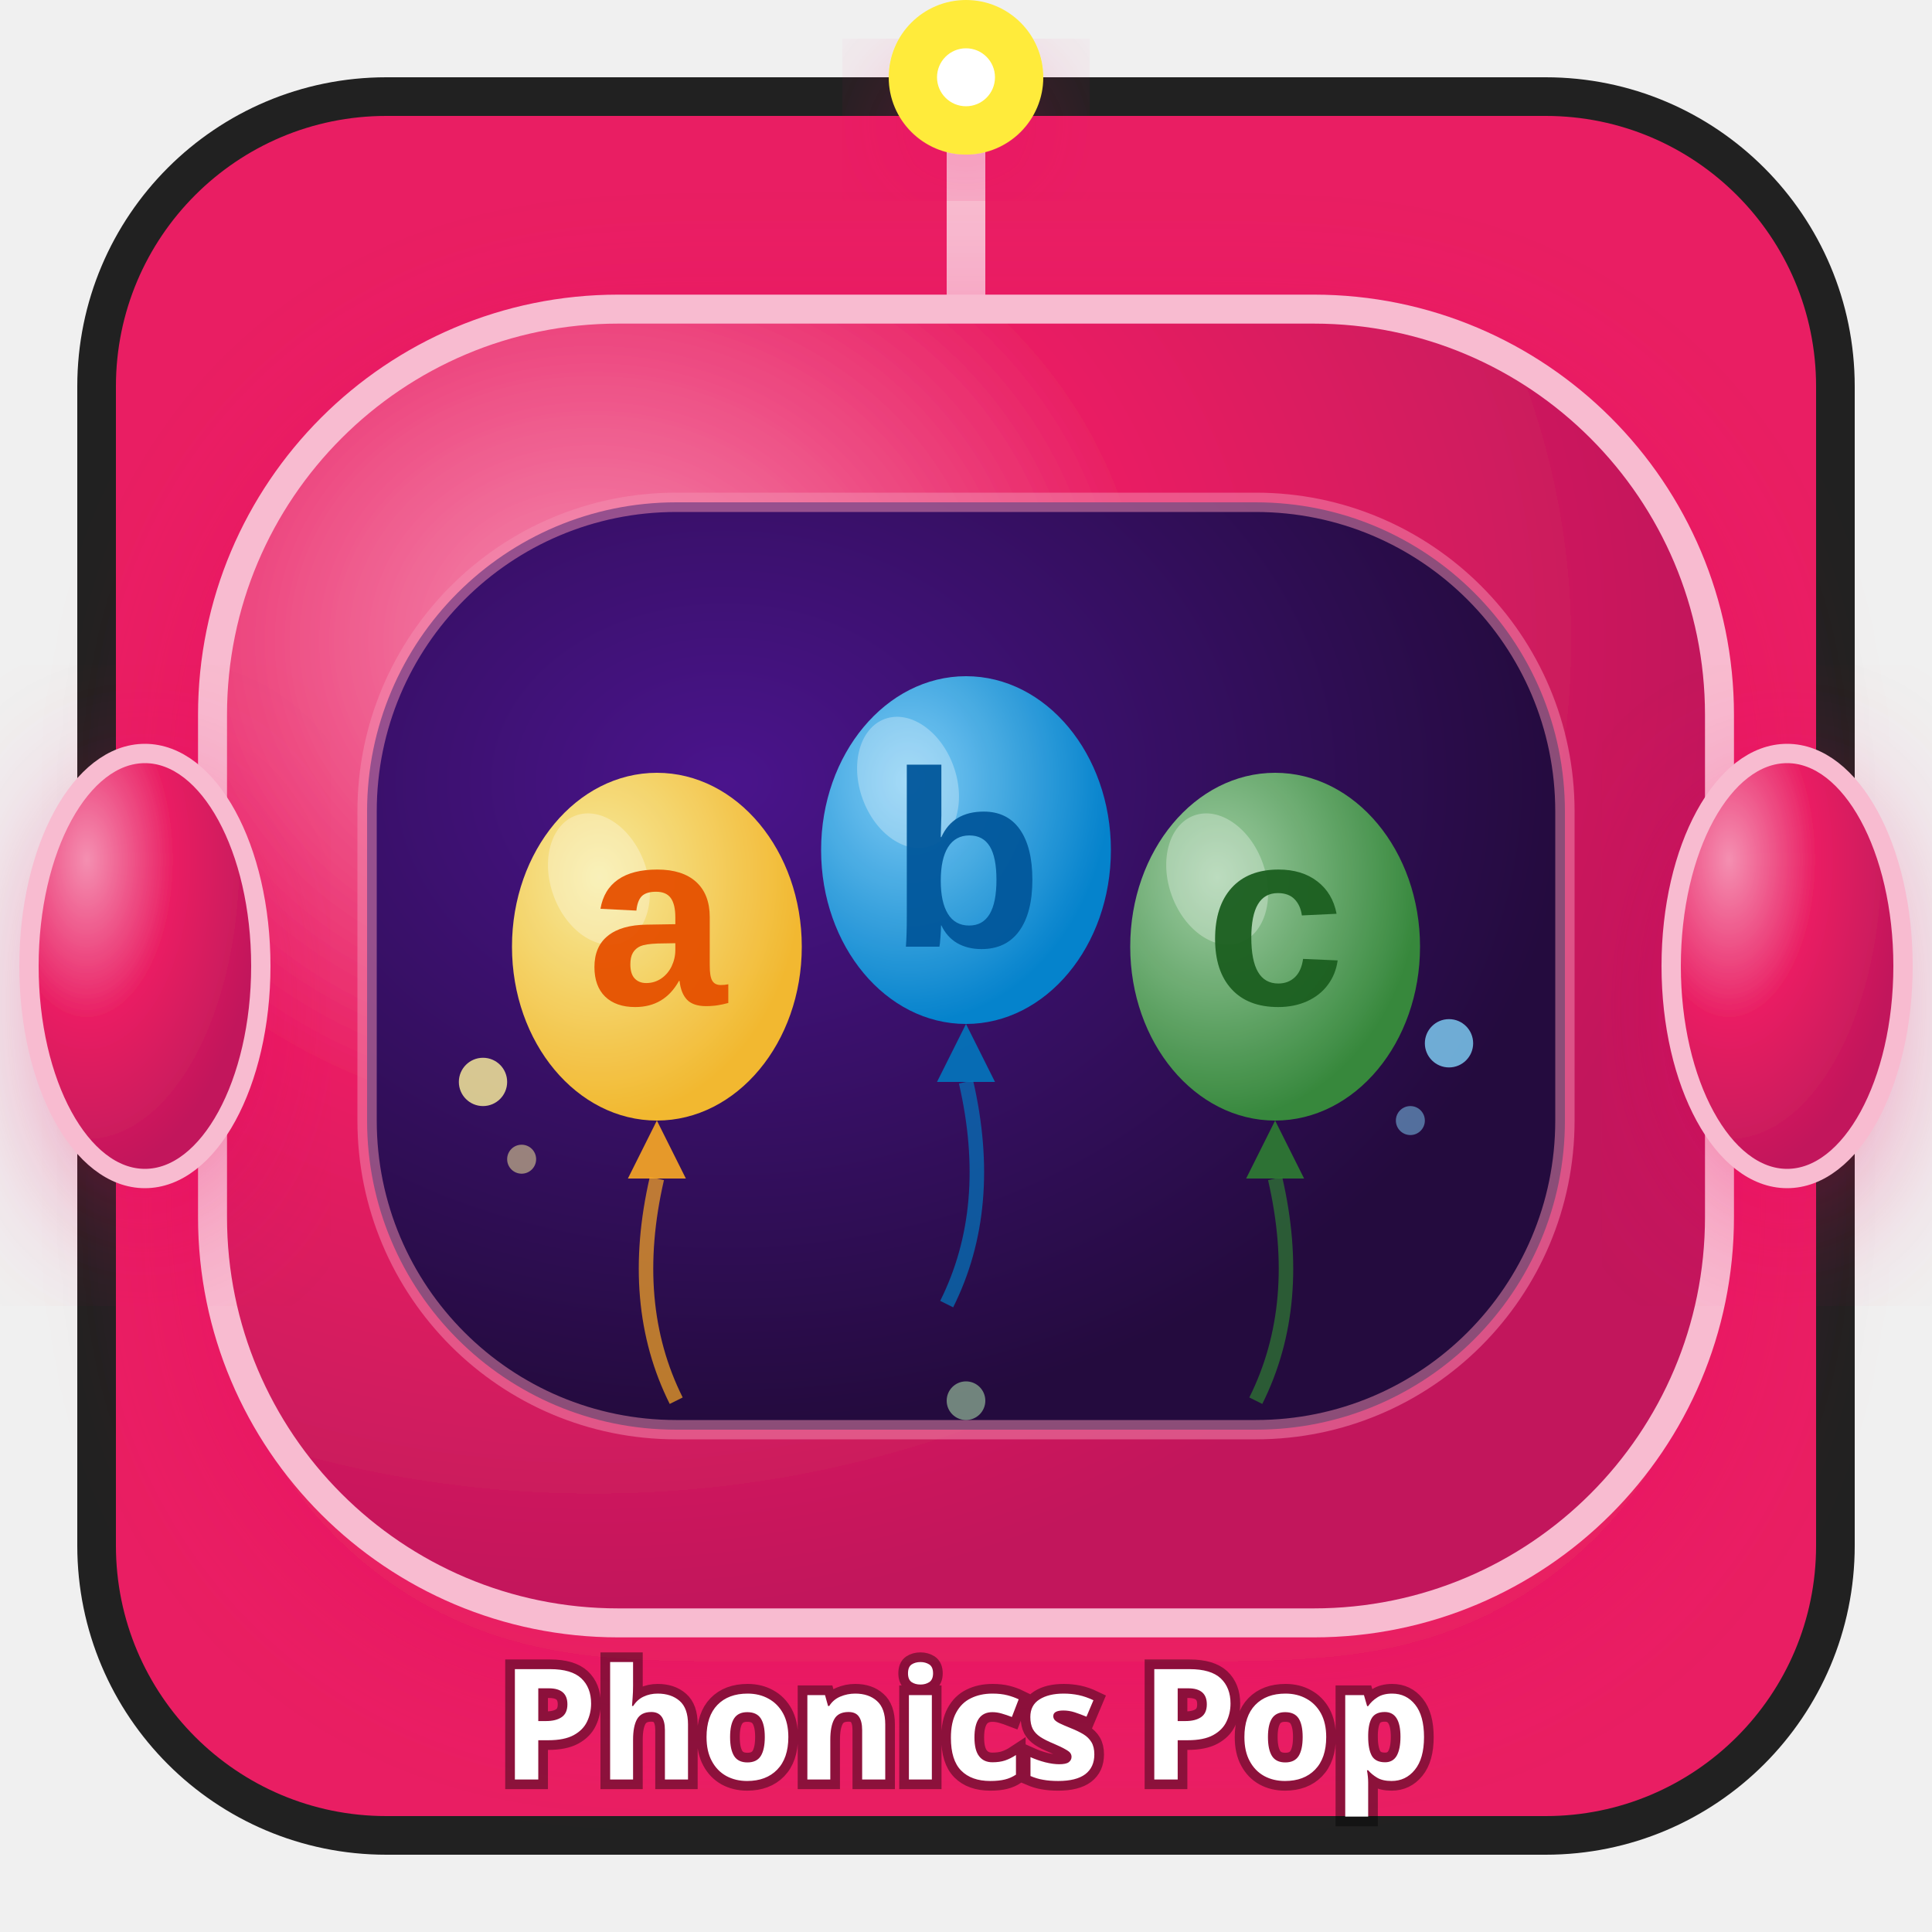
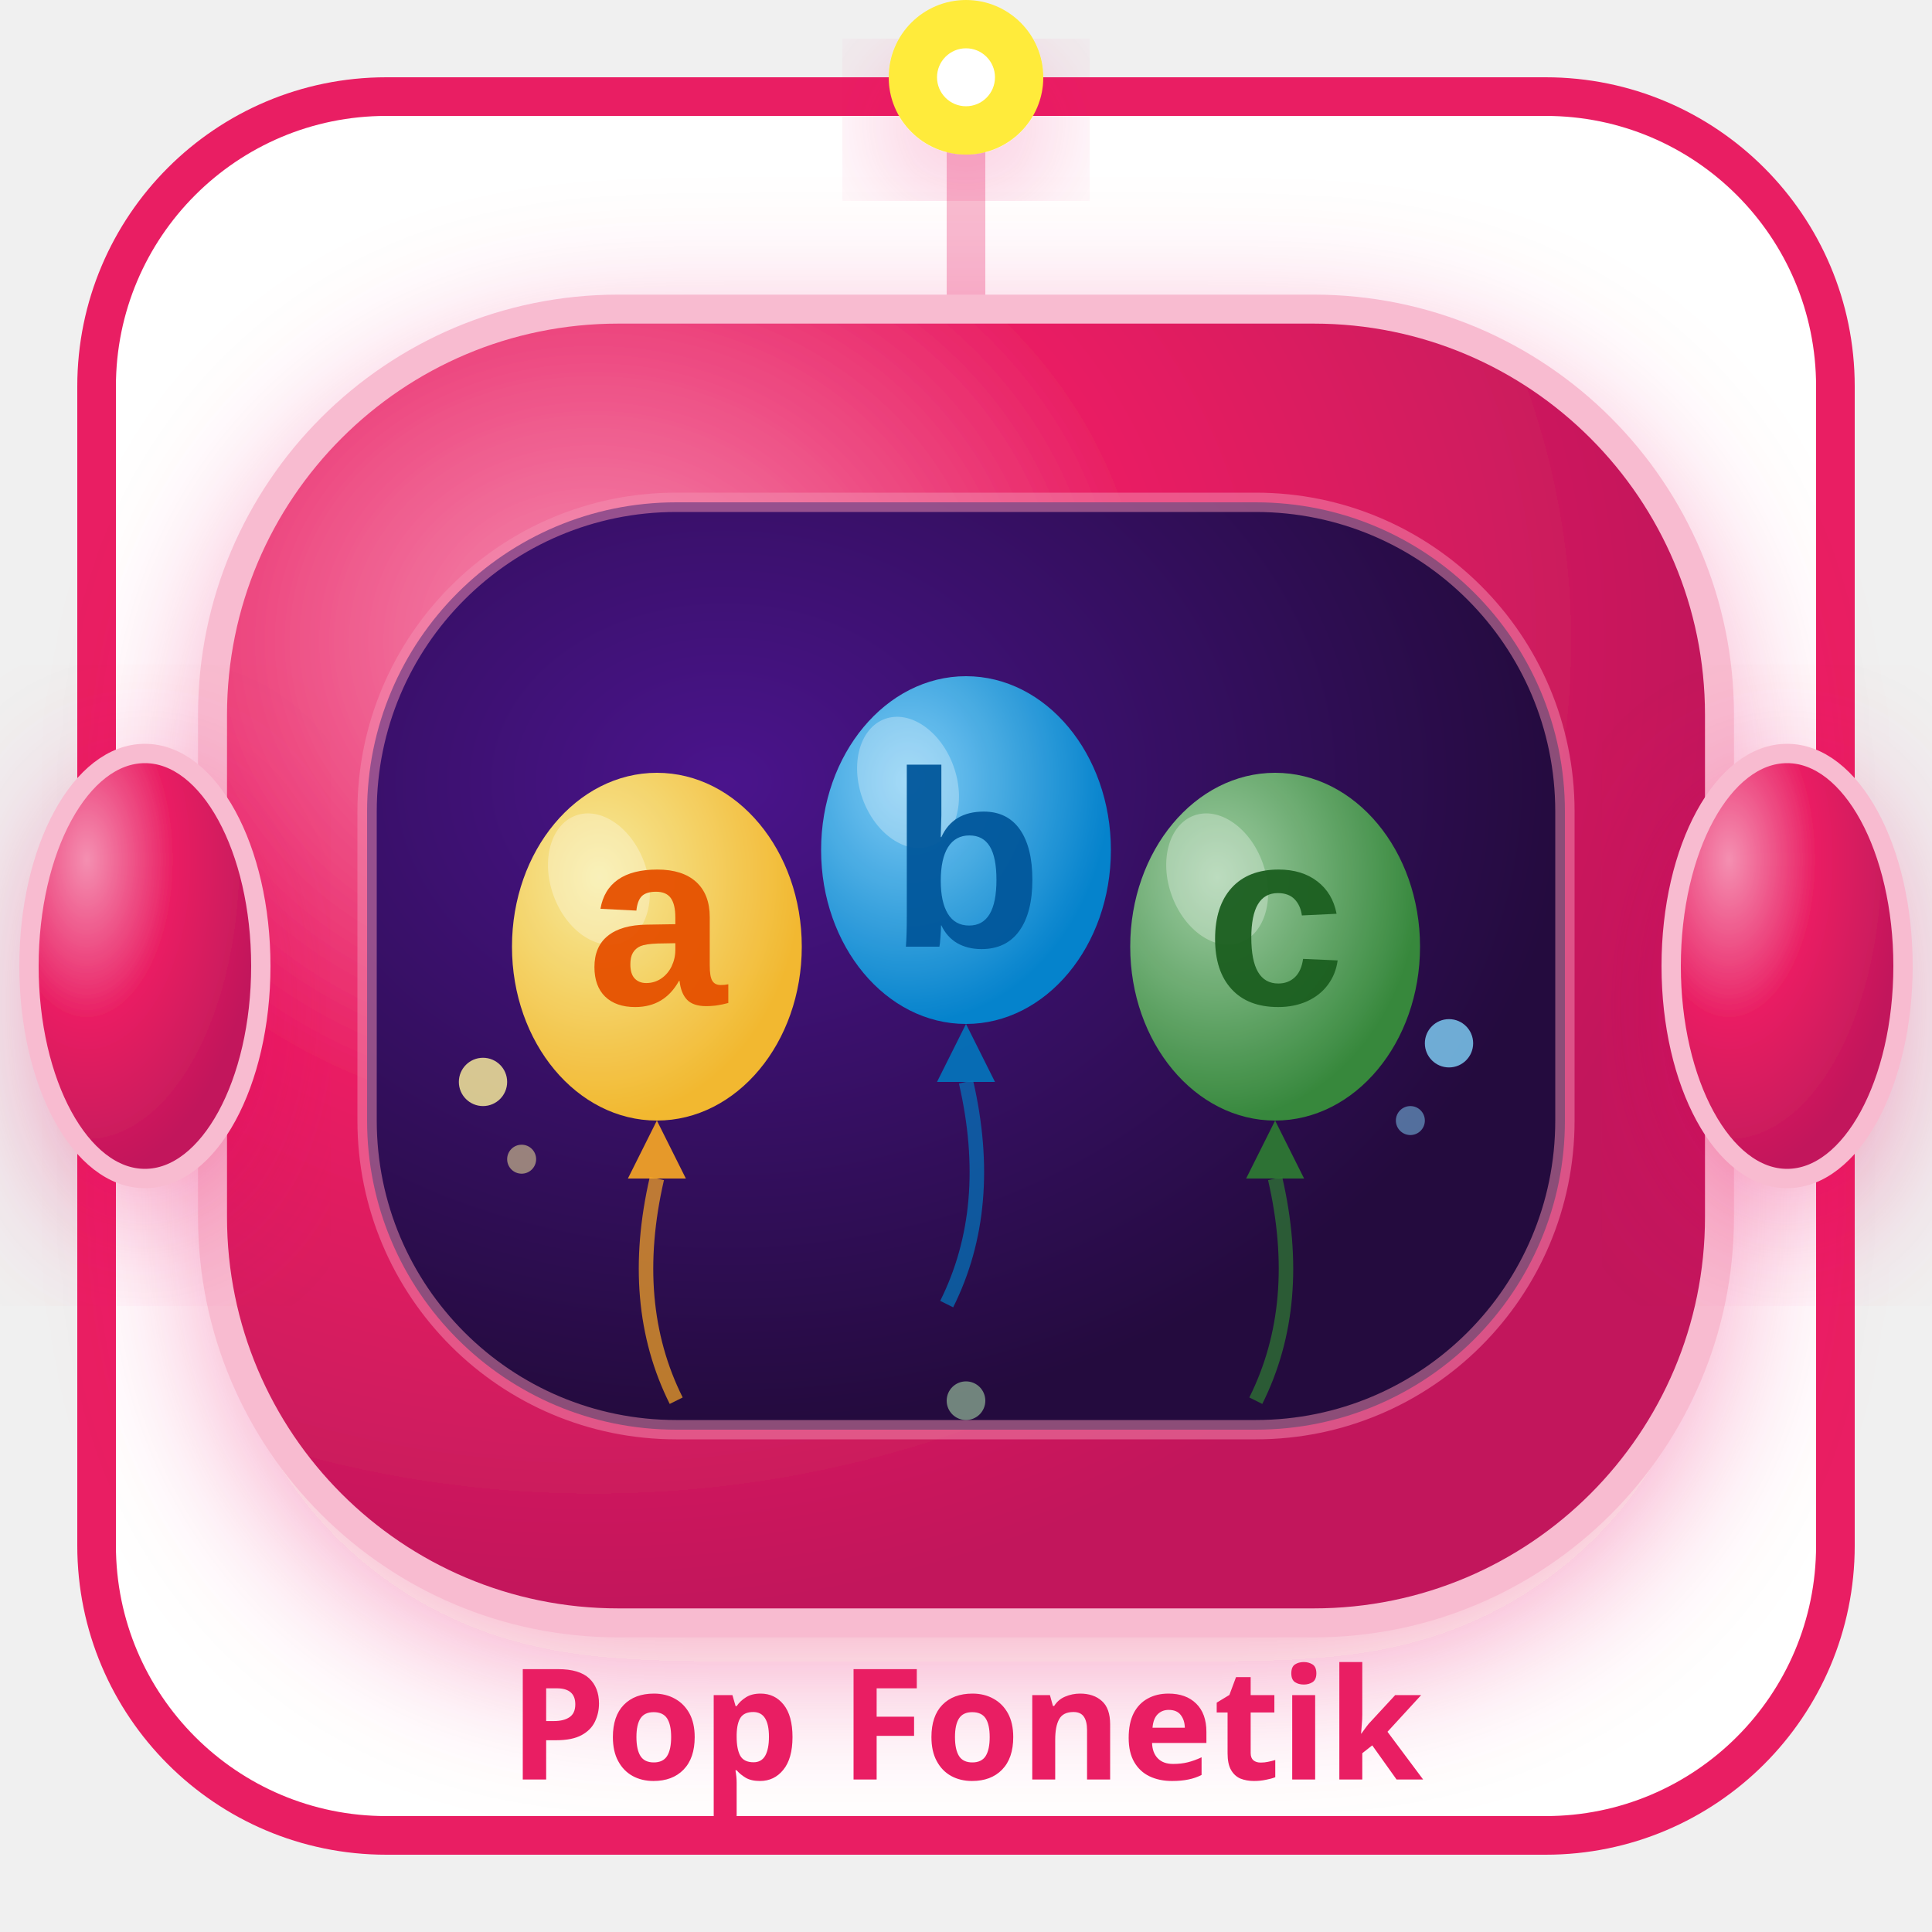
<svg xmlns="http://www.w3.org/2000/svg" viewBox="0 0 200 200" width="200" height="200">
  <defs>
    <radialGradient id="popHead3" cx="25%" cy="25%" r="75%">
      <stop offset="0%" stop-color="#F48FB1" />
      <stop offset="50%" stop-color="#E91E63" />
      <stop offset="100%" stop-color="#C2185B" />
    </radialGradient>
    <radialGradient id="popFace3" cx="30%" cy="30%" r="70%">
      <stop offset="0%" stop-color="#4A148C" />
      <stop offset="100%" stop-color="#240B3E" />
    </radialGradient>
    <radialGradient id="balloonY" cx="30%" cy="30%" r="70%">
      <stop offset="0%" stop-color="#FFF59D" />
      <stop offset="100%" stop-color="#FBC02D" />
    </radialGradient>
    <radialGradient id="balloonB" cx="30%" cy="30%" r="70%">
      <stop offset="0%" stop-color="#81D4FA" />
      <stop offset="100%" stop-color="#0288D1" />
    </radialGradient>
    <radialGradient id="balloonG" cx="30%" cy="30%" r="70%">
      <stop offset="0%" stop-color="#A5D6A7" />
      <stop offset="100%" stop-color="#388E3C" />
    </radialGradient>
    <filter id="popGlow3" x="-30%" y="-30%" width="160%" height="160%">
      <feDropShadow dx="0" dy="4" stdDeviation="8" flood-color="#E91E63" flood-opacity="0.4" />
    </filter>
  </defs>
-   <rect x="10" y="10" width="180" height="180" rx="30" ry="30" fill="#E91E63" stroke="#212121" stroke-width="4" />
+   <rect x="10" y="10" width="180" height="180" rx="30" ry="30" fill="#FFFFFF" stroke="#E91E63" stroke-width="4" />
  <line x1="100" y1="12" x2="100" y2="32" stroke="#F8BBD0" stroke-width="4" stroke-linecap="round" />
  <circle cx="100" cy="8" r="8" fill="#FFEB3B" filter="url(#popGlow3)" />
  <circle cx="100" cy="8" r="3" fill="#FFF" />
  <rect x="22" y="32" width="156" height="136" rx="42" ry="42" fill="url(#popHead3)" filter="url(#popGlow3)" />
  <rect x="22" y="32" width="156" height="136" rx="42" ry="42" fill="none" stroke="#F8BBD0" stroke-width="3" />
  <ellipse cx="15" cy="100" rx="12" ry="22" fill="url(#popHead3)" filter="url(#popGlow3)" />
  <ellipse cx="15" cy="100" rx="12" ry="22" fill="none" stroke="#F8BBD0" stroke-width="2" />
  <ellipse cx="185" cy="100" rx="12" ry="22" fill="url(#popHead3)" filter="url(#popGlow3)" />
  <ellipse cx="185" cy="100" rx="12" ry="22" fill="none" stroke="#F8BBD0" stroke-width="2" />
  <rect x="38" y="52" width="124" height="96" rx="32" ry="32" fill="url(#popFace3)" />
  <rect x="38" y="52" width="124" height="96" rx="32" ry="32" fill="none" stroke="#F48FB1" stroke-width="2" opacity="0.5" />
  <g transform="translate(0, 20)">
    <ellipse cx="68" cy="78" rx="15" ry="18" fill="url(#balloonY)" opacity="0.95" />
    <polygon points="68,96 65,102 71,102" fill="#F9A825" opacity="0.9" />
    <path d="M 68 102 Q 65 115 70 125" fill="none" stroke="#F9A825" stroke-width="1.5" opacity="0.7" />
    <ellipse cx="62" cy="71" rx="5" ry="7" fill="#FFF" opacity="0.3" transform="rotate(-20 62 71)" />
    <text x="68" y="84" font-family="'Comic Sans MS', 'Arial Rounded MT Bold', Arial, sans-serif" font-size="26" font-weight="bold" fill="#E65100" text-anchor="middle" opacity="0.95">a</text>
    <ellipse cx="100" cy="68" rx="15" ry="18" fill="url(#balloonB)" opacity="0.95" />
    <polygon points="100,86 97,92 103,92" fill="#0277BD" opacity="0.9" />
    <path d="M 100 92 Q 103 105 98 115" fill="none" stroke="#0277BD" stroke-width="1.5" opacity="0.7" />
    <ellipse cx="94" cy="61" rx="5" ry="7" fill="#FFF" opacity="0.3" transform="rotate(-20 94 61)" />
    <text x="100" y="78" font-family="'Comic Sans MS', 'Arial Rounded MT Bold', Arial, sans-serif" font-size="26" font-weight="bold" fill="#01579B" text-anchor="middle" opacity="0.95">b</text>
    <ellipse cx="132" cy="78" rx="15" ry="18" fill="url(#balloonG)" opacity="0.95" />
    <polygon points="132,96 129,102 135,102" fill="#2E7D32" opacity="0.9" />
    <path d="M 132 102 Q 135 115 130 125" fill="none" stroke="#2E7D32" stroke-width="1.5" opacity="0.7" />
    <ellipse cx="126" cy="71" rx="5" ry="7" fill="#FFF" opacity="0.3" transform="rotate(-20 126 71)" />
    <text x="132" y="84" font-family="'Comic Sans MS', 'Arial Rounded MT Bold', Arial, sans-serif" font-size="26" font-weight="bold" fill="#1B5E20" text-anchor="middle" opacity="0.95">c</text>
    <circle cx="50" cy="92" r="2.5" fill="#FFF59D" opacity="0.8" />
    <circle cx="54" cy="100" r="1.5" fill="#FFF59D" opacity="0.5" />
    <circle cx="150" cy="88" r="2.5" fill="#81D4FA" opacity="0.8" />
    <circle cx="146" cy="96" r="1.5" fill="#81D4FA" opacity="0.5" />
    <circle cx="100" cy="125" r="2" fill="#A5D6A7" opacity="0.6" />
  </g>
-   <text x="100" y="178" font-size="16" font-family="'Fredoka One', 'Quicksand', sans-serif" font-weight="700" fill="#ffffff" text-anchor="middle" dominant-baseline="central" stroke="#00000066" stroke-width="2" paint-order="stroke">Phonics Pop</text>
+   <text x="100" y="178" font-size="16" font-family="'Fredoka One', 'Quicksand', sans-serif" font-weight="700" fill="#E91E63" text-anchor="middle" dominant-baseline="central">Pop Fonetik</text>
</svg>
